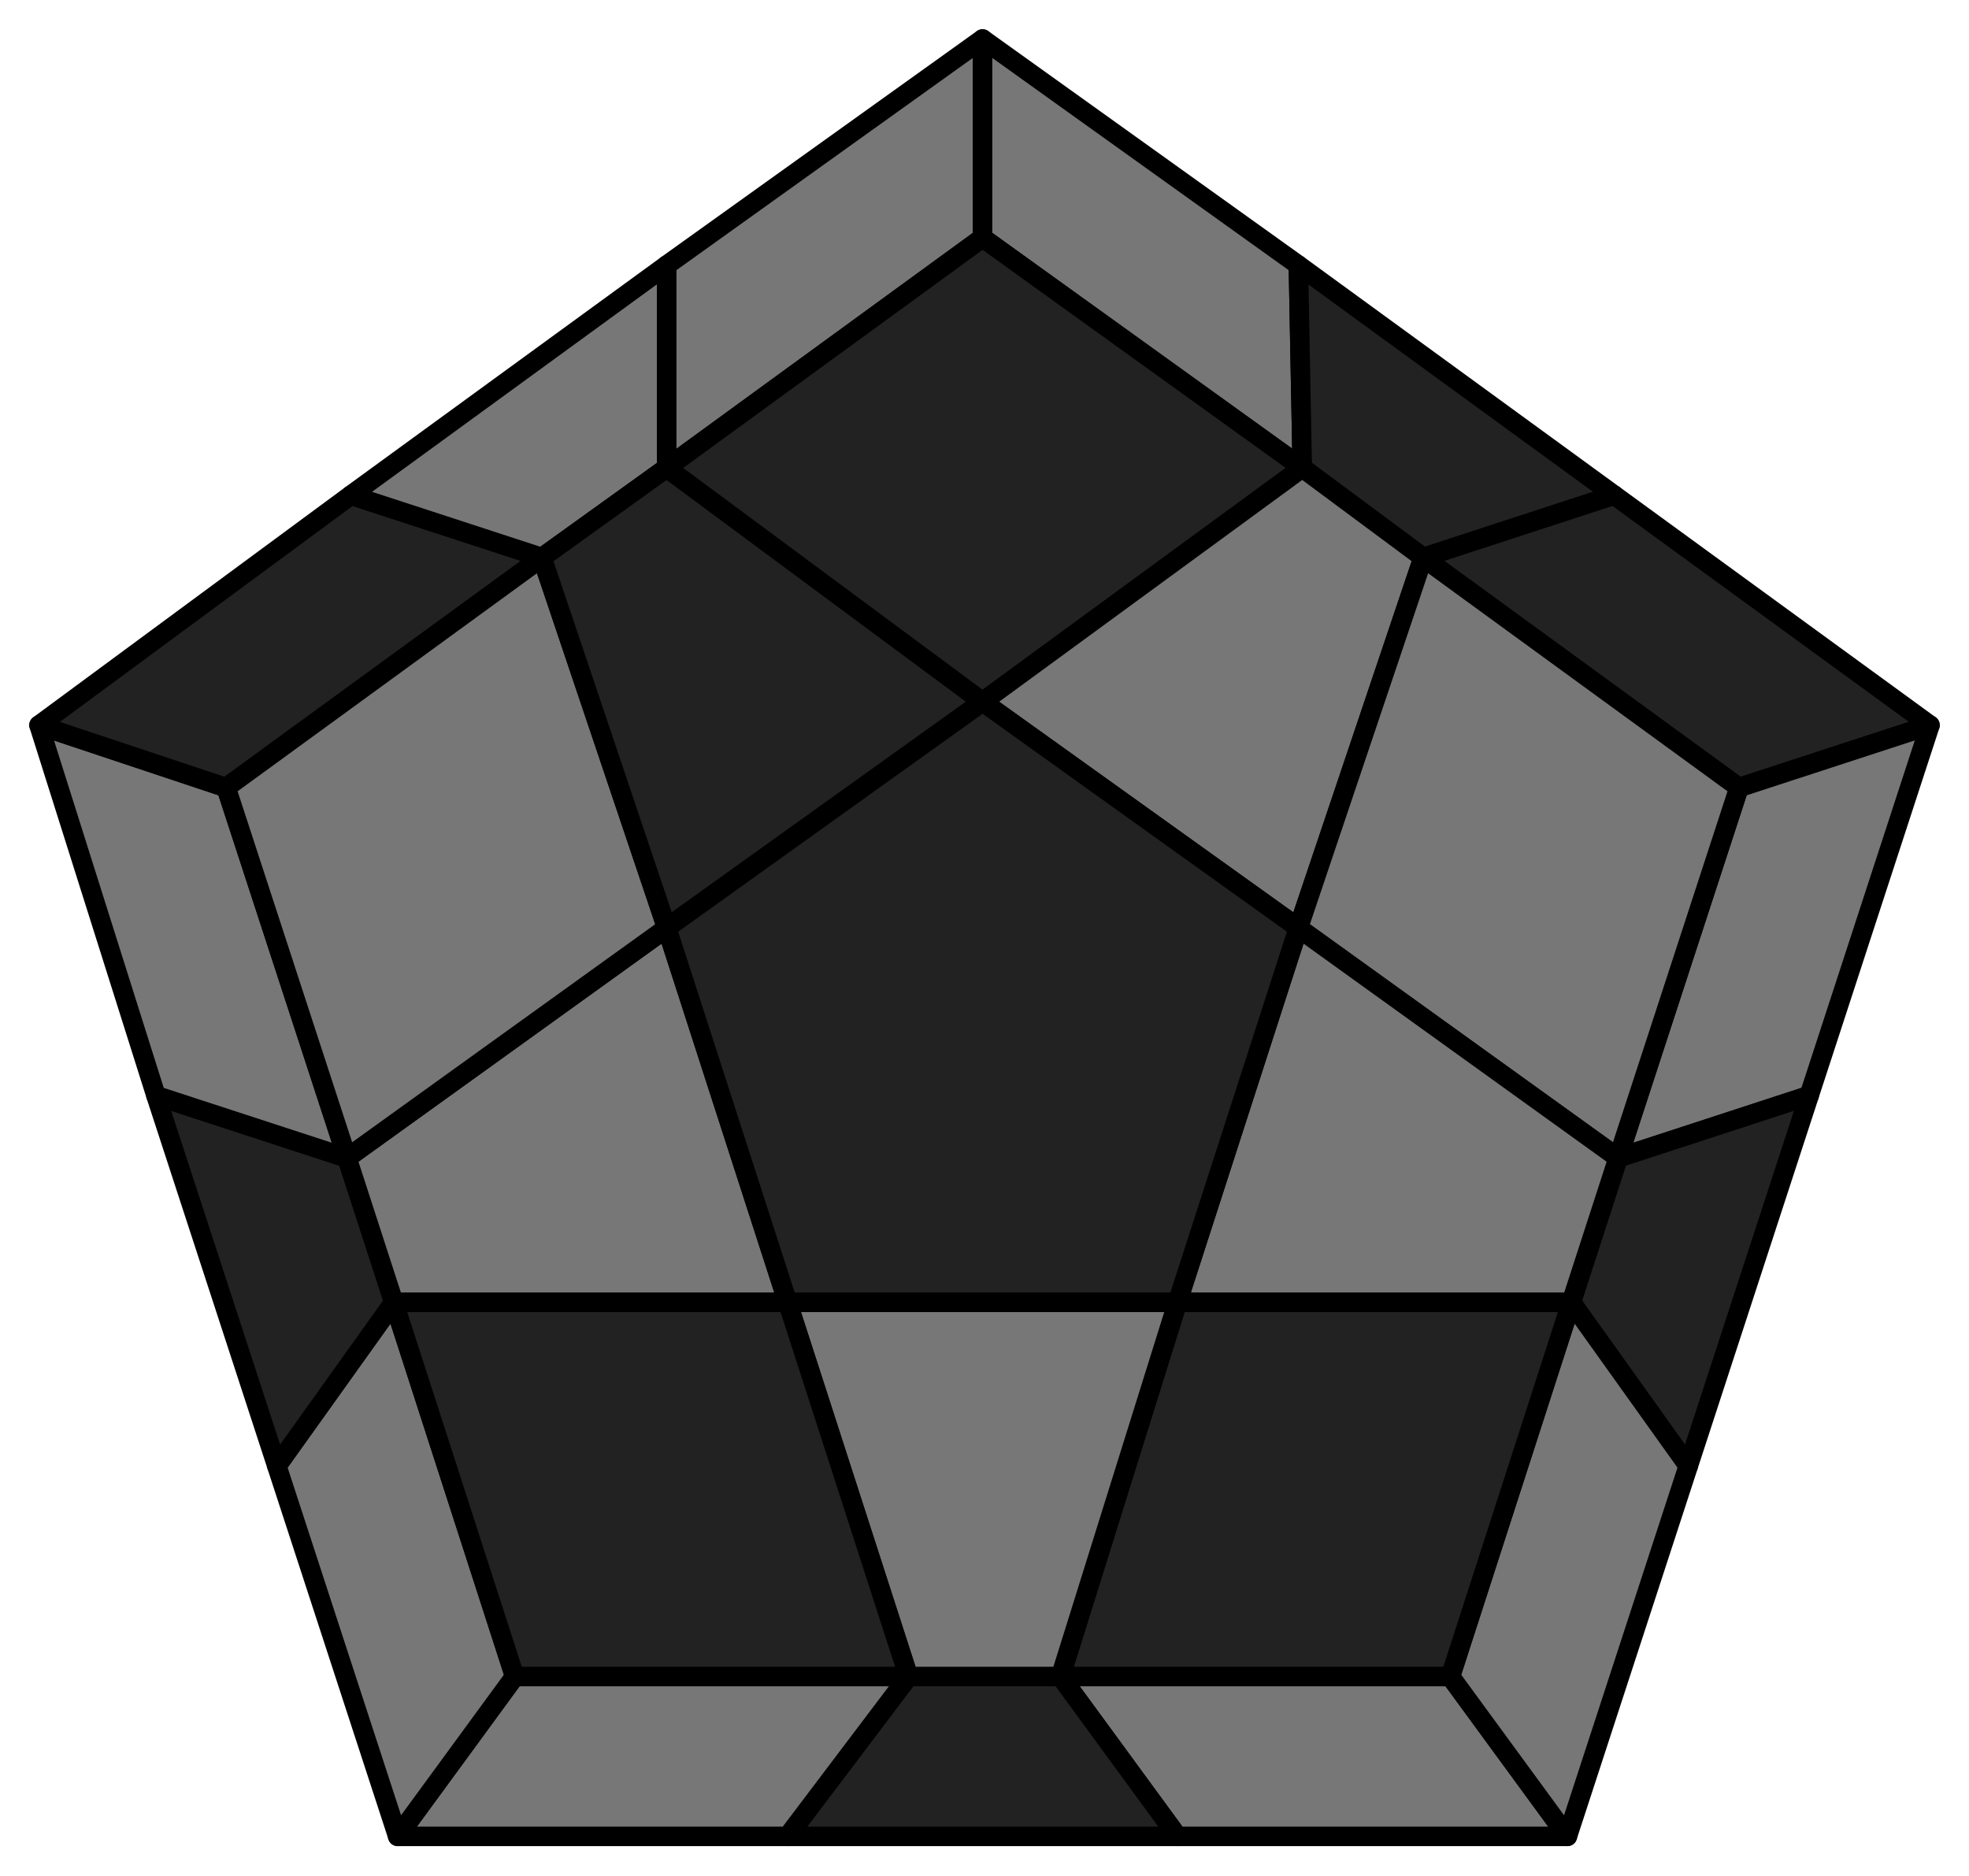
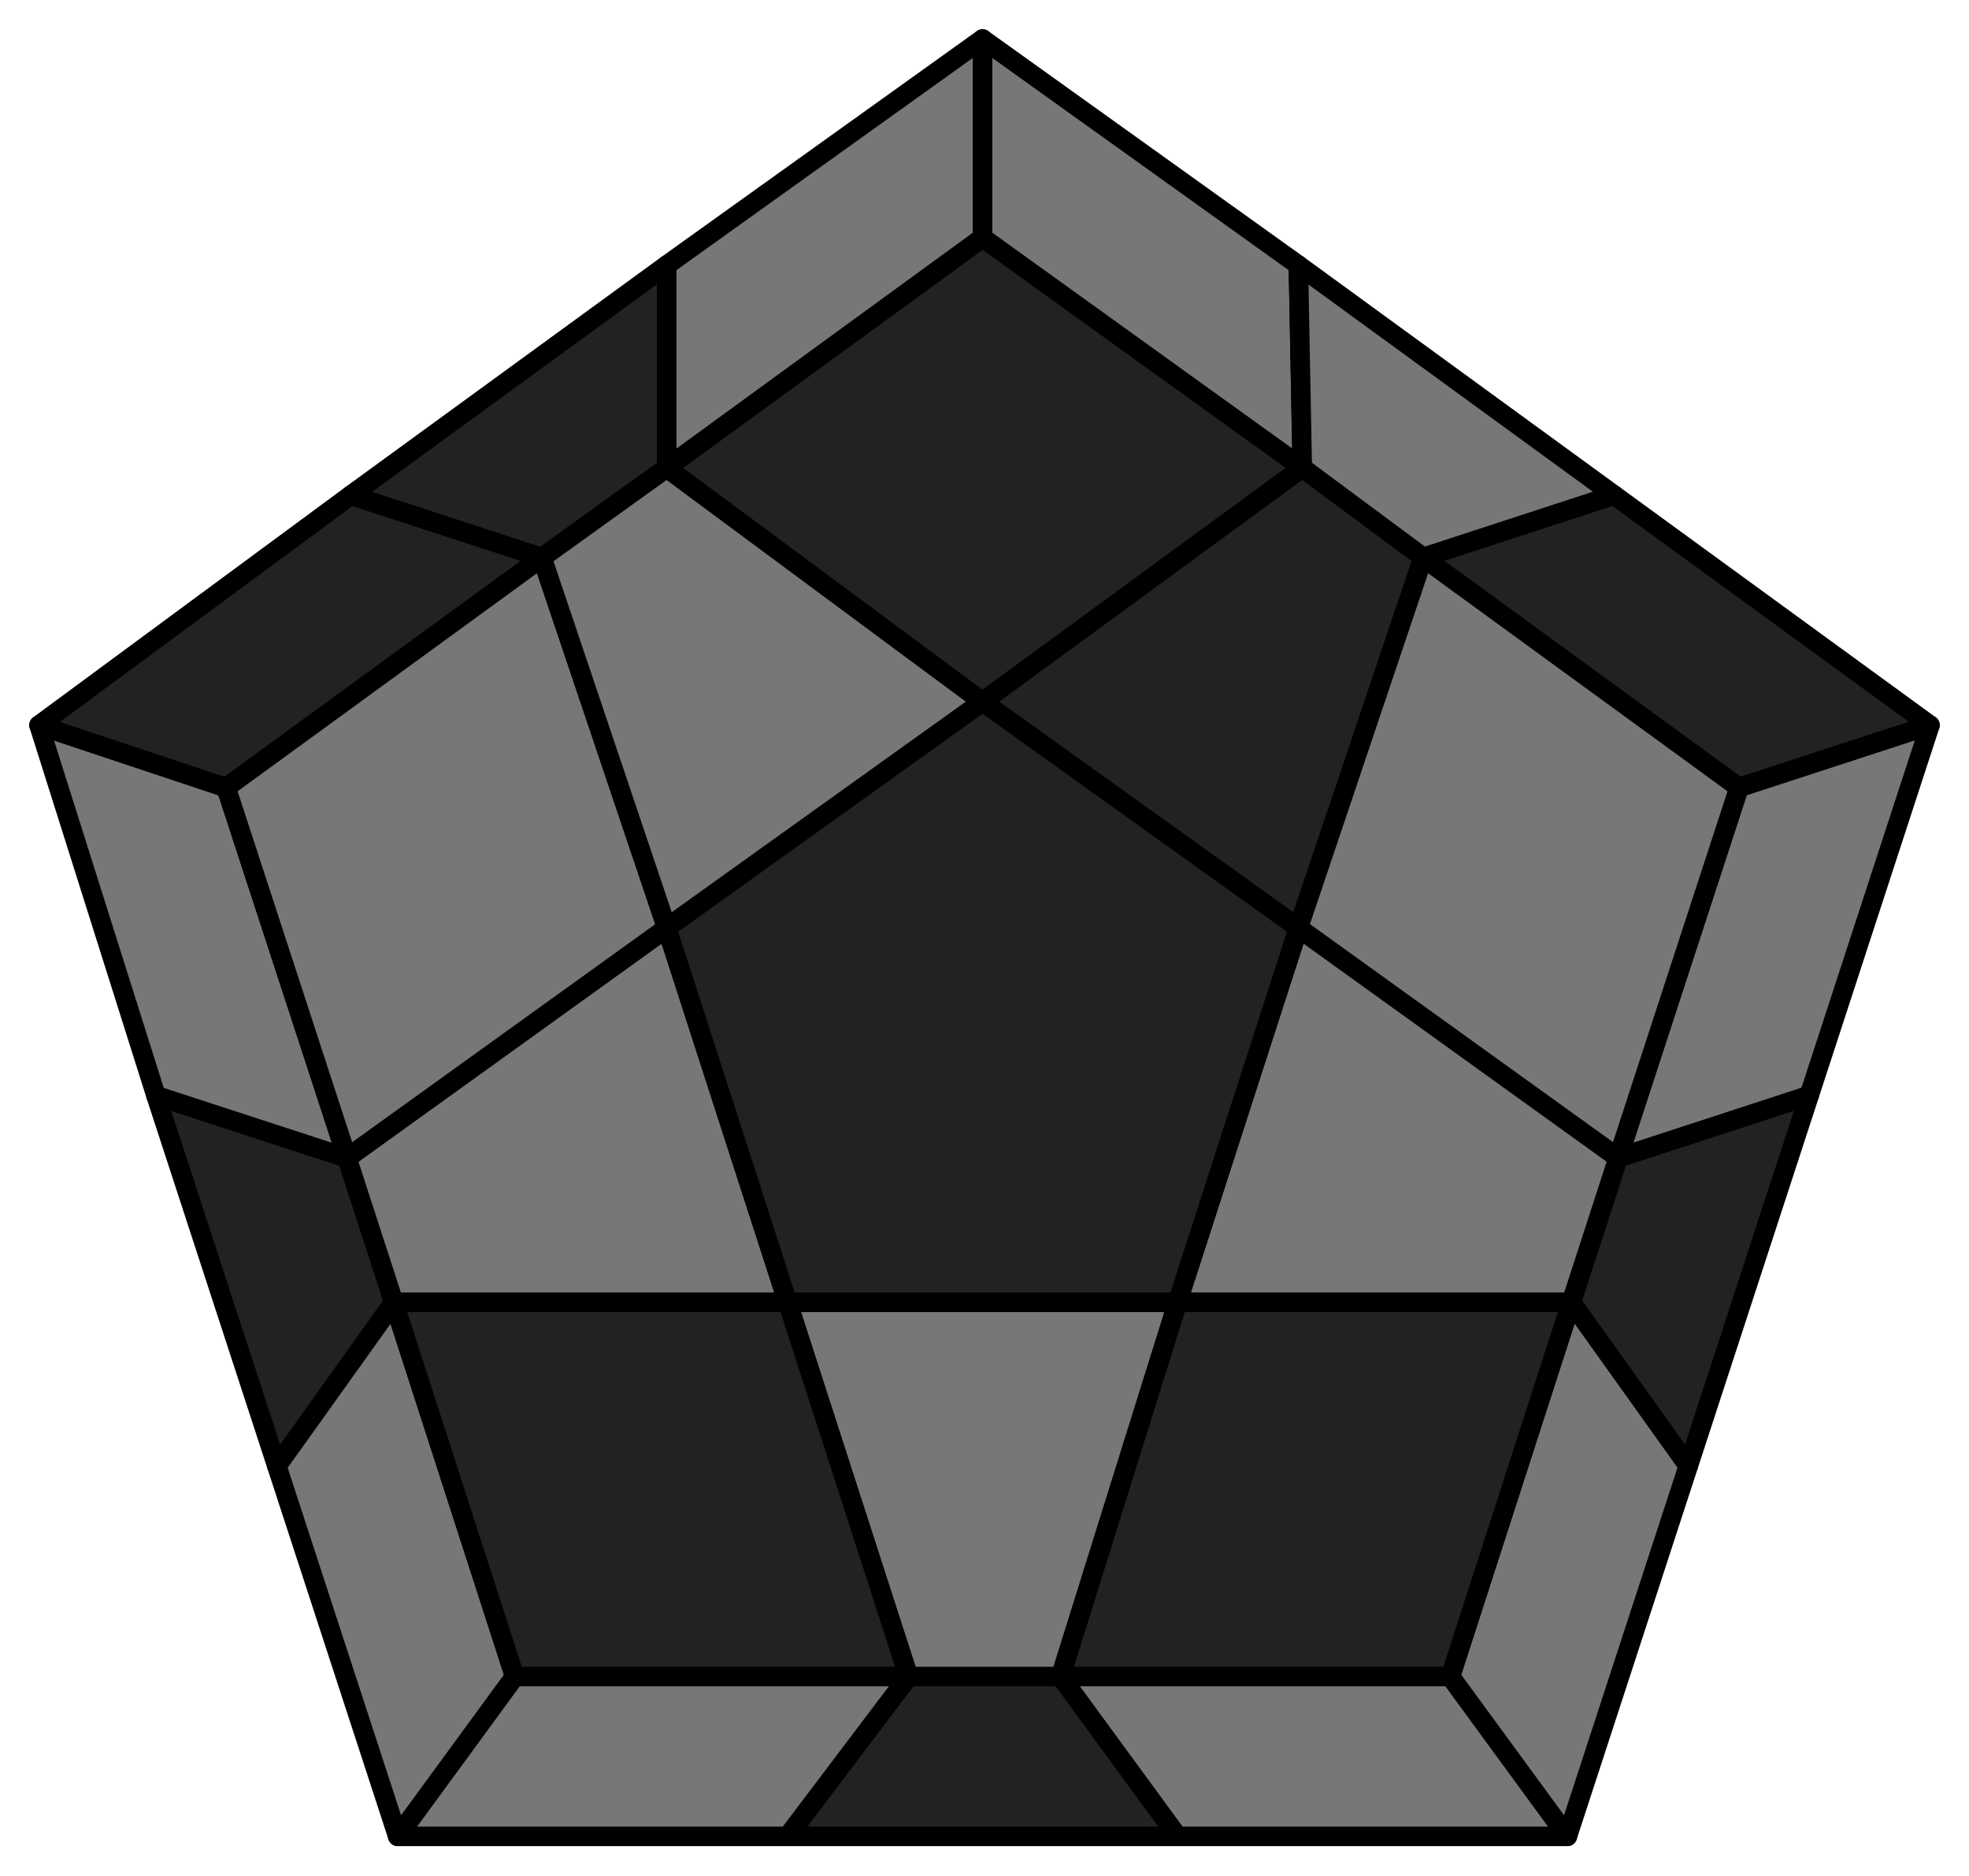
- <svg xmlns="http://www.w3.org/2000/svg" id="197" width="505" height="481">
+ <svg xmlns="http://www.w3.org/2000/svg" id="198" width="505" height="481">
  <style>
polygon { stroke: black; stroke-width: 5px; stroke-linejoin: round;}
.light {fill: #777;}
.dark {fill: #222;}
</style>
  <polygon class="light" points="402 471 302 471 272 430 372 430" />
  <polygon class="dark" points="302 471 202 471 233 430 272 430" />
  <polygon class="light" points="202 471 102 471 132 430 233 430" />
  <polygon class="light" points="102 471 71 376 101 334 132 430" />
  <polygon class="dark" points="71 376 40 281 89 297 101 334" />
  <polygon class="light" points="40 281 10 186 58 202 89 297" />
  <polygon class="dark" points="10 186 90 127 139 143 58 202" />
-   <polygon class="light" points="90 127 171 68 171 120 139 143" />
+   <polygon class="dark" points="90 127 171 68 171 120 139 143" />
  <polygon class="light" points="171 68 252 10 252 61 171 120" />
  <polygon class="light" points="252 10 333 68 334 120 252 61" />
-   <polygon class="dark" points="333 68 414 127 365 143 334 120" />
+   <polygon class="light" points="333 68 414 127 365 143 334 120" />
  <polygon class="dark" points="414 127 495 186 446 202 365 143" />
  <polygon class="light" points="495 186 464 281 415 297 446 202" />
  <polygon class="dark" points="464 281 433 376 403 334 415 297" />
  <polygon class="light" points="433 376 402 471 372 430 403 334" />
  <polygon class="dark" points="372 430 272 430 302 334 403 334" />
  <polygon class="light" points="272 430 233 430 202 334 302 334" />
  <polygon class="dark" points="132 430 101 334 202 334 233 430" />
  <polygon class="light" points="101 334 89 297 171 238 202 334" />
  <polygon class="light" points="58 202 139 143 171 238 89 297" />
-   <polygon class="dark" points="139 143 171 120 252 180 171 238" />
+   <polygon class="light" points="139 143 171 120 252 180 171 238" />
  <polygon class="dark" points="252 61 334 120 252 180 171 120" />
-   <polygon class="light" points="334 120 365 143 333 238 252 180" />
+   <polygon class="dark" points="334 120 365 143 333 238 252 180" />
  <polygon class="light" points="446 202 415 297 333 238 365 143" />
  <polygon class="light" points="415 297 403 334 302 334 333 238" />
  <polygon class="dark" points="302 334 202 334 171 238 252 180 333 238" />
</svg>
